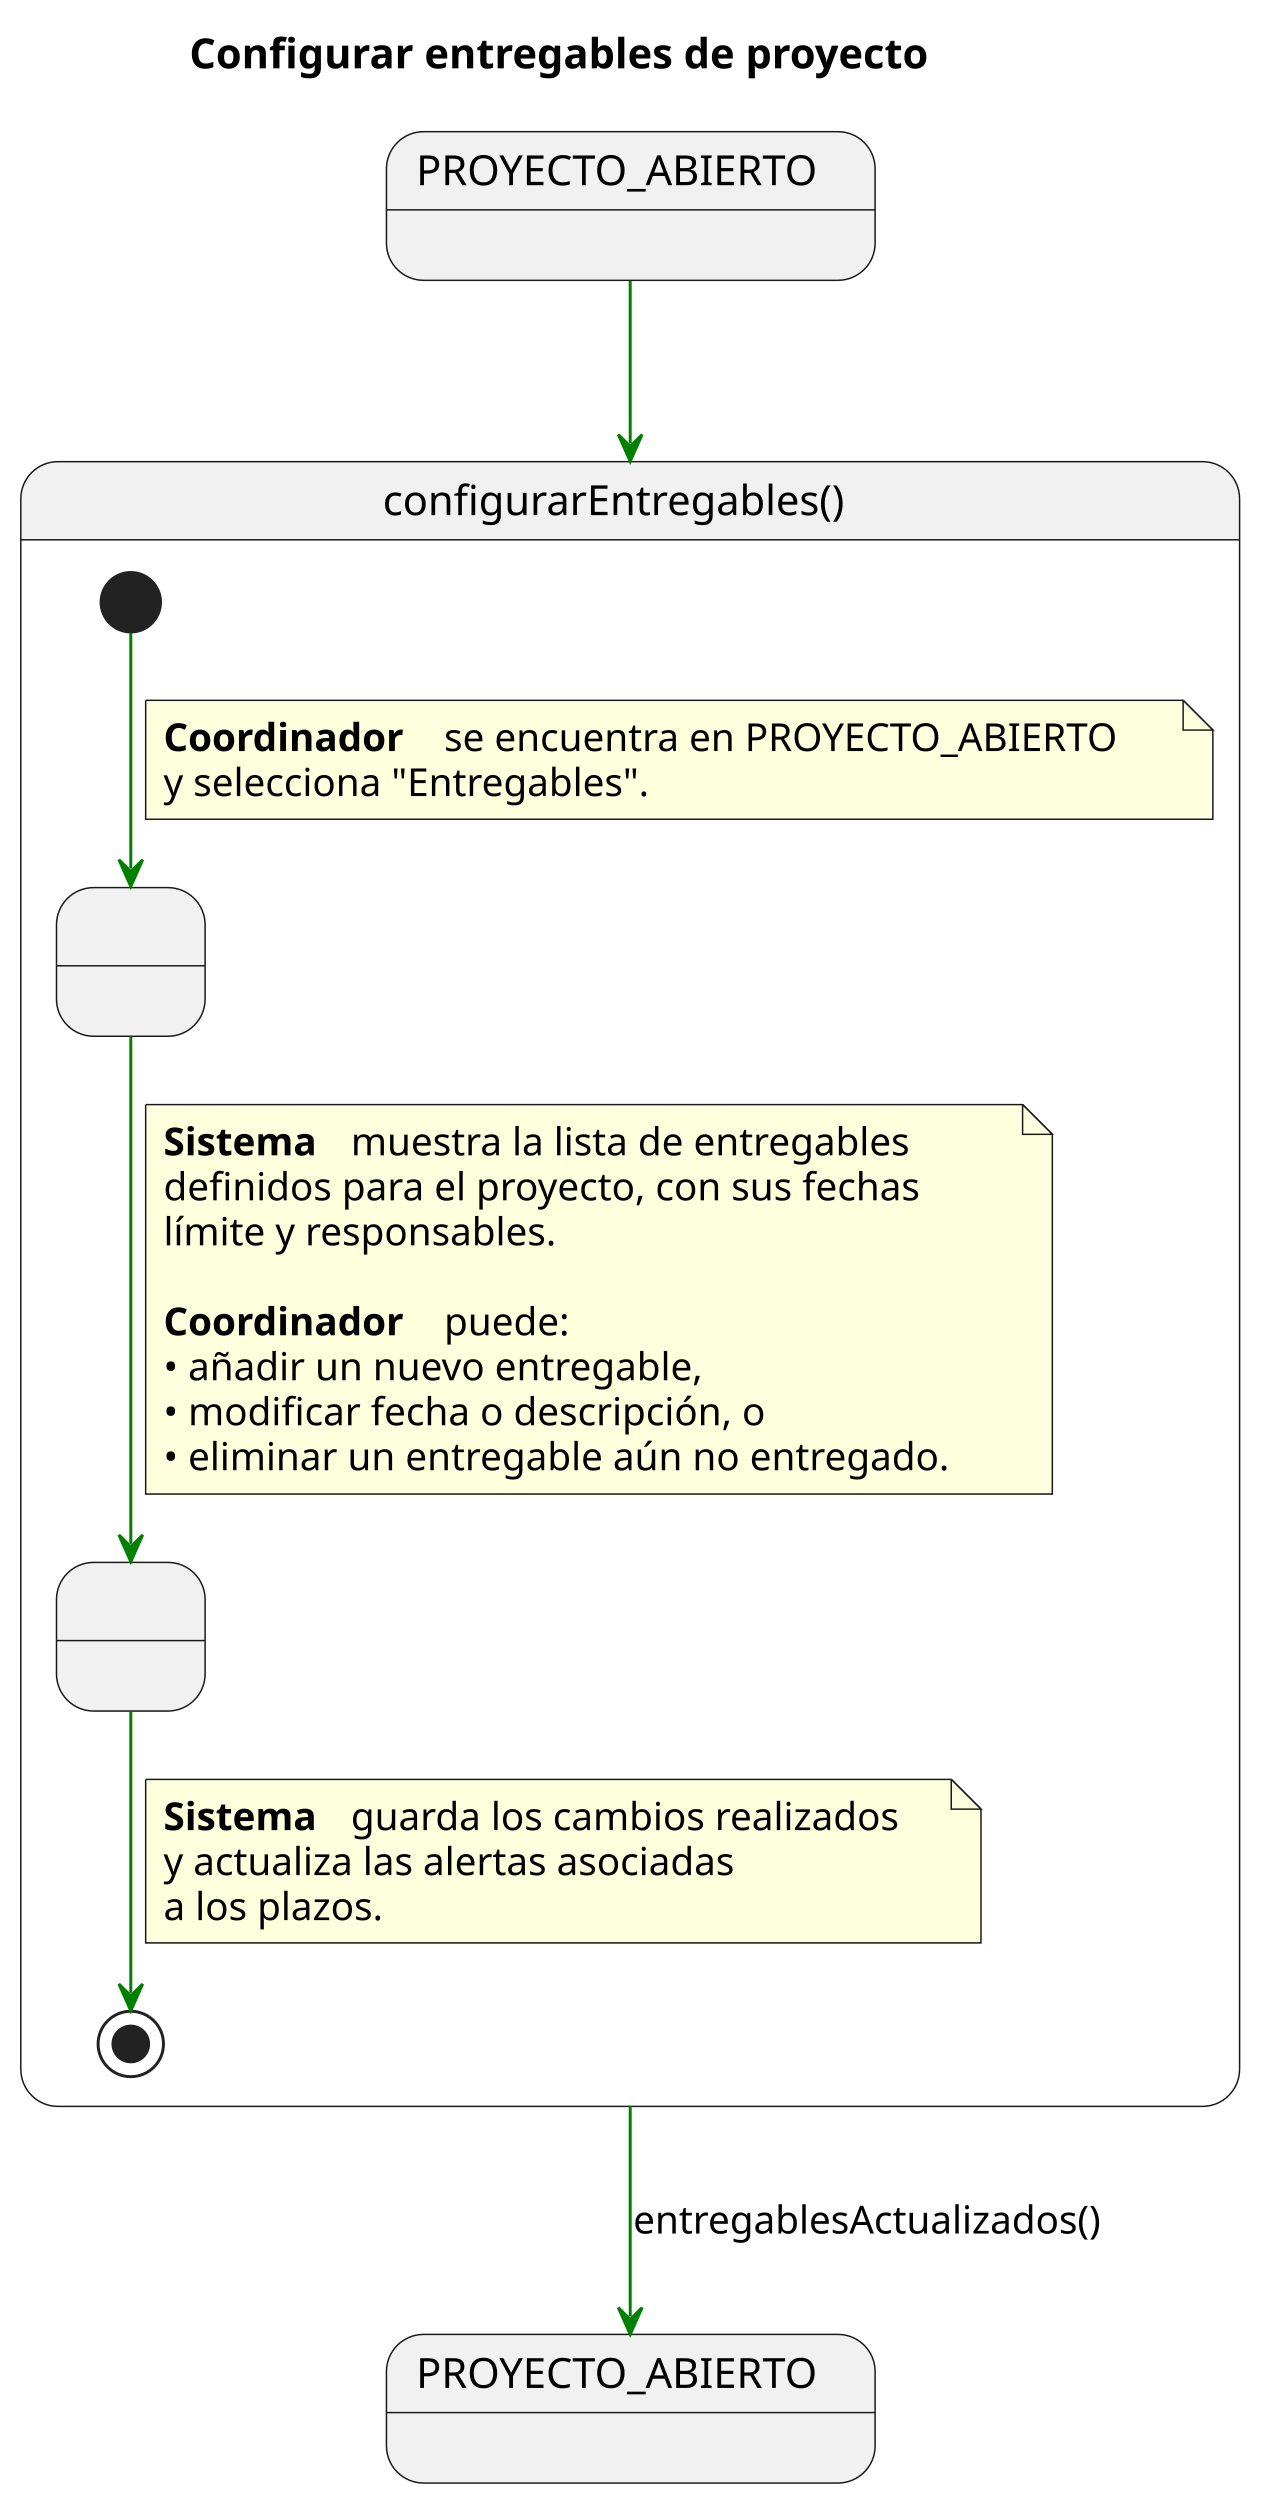
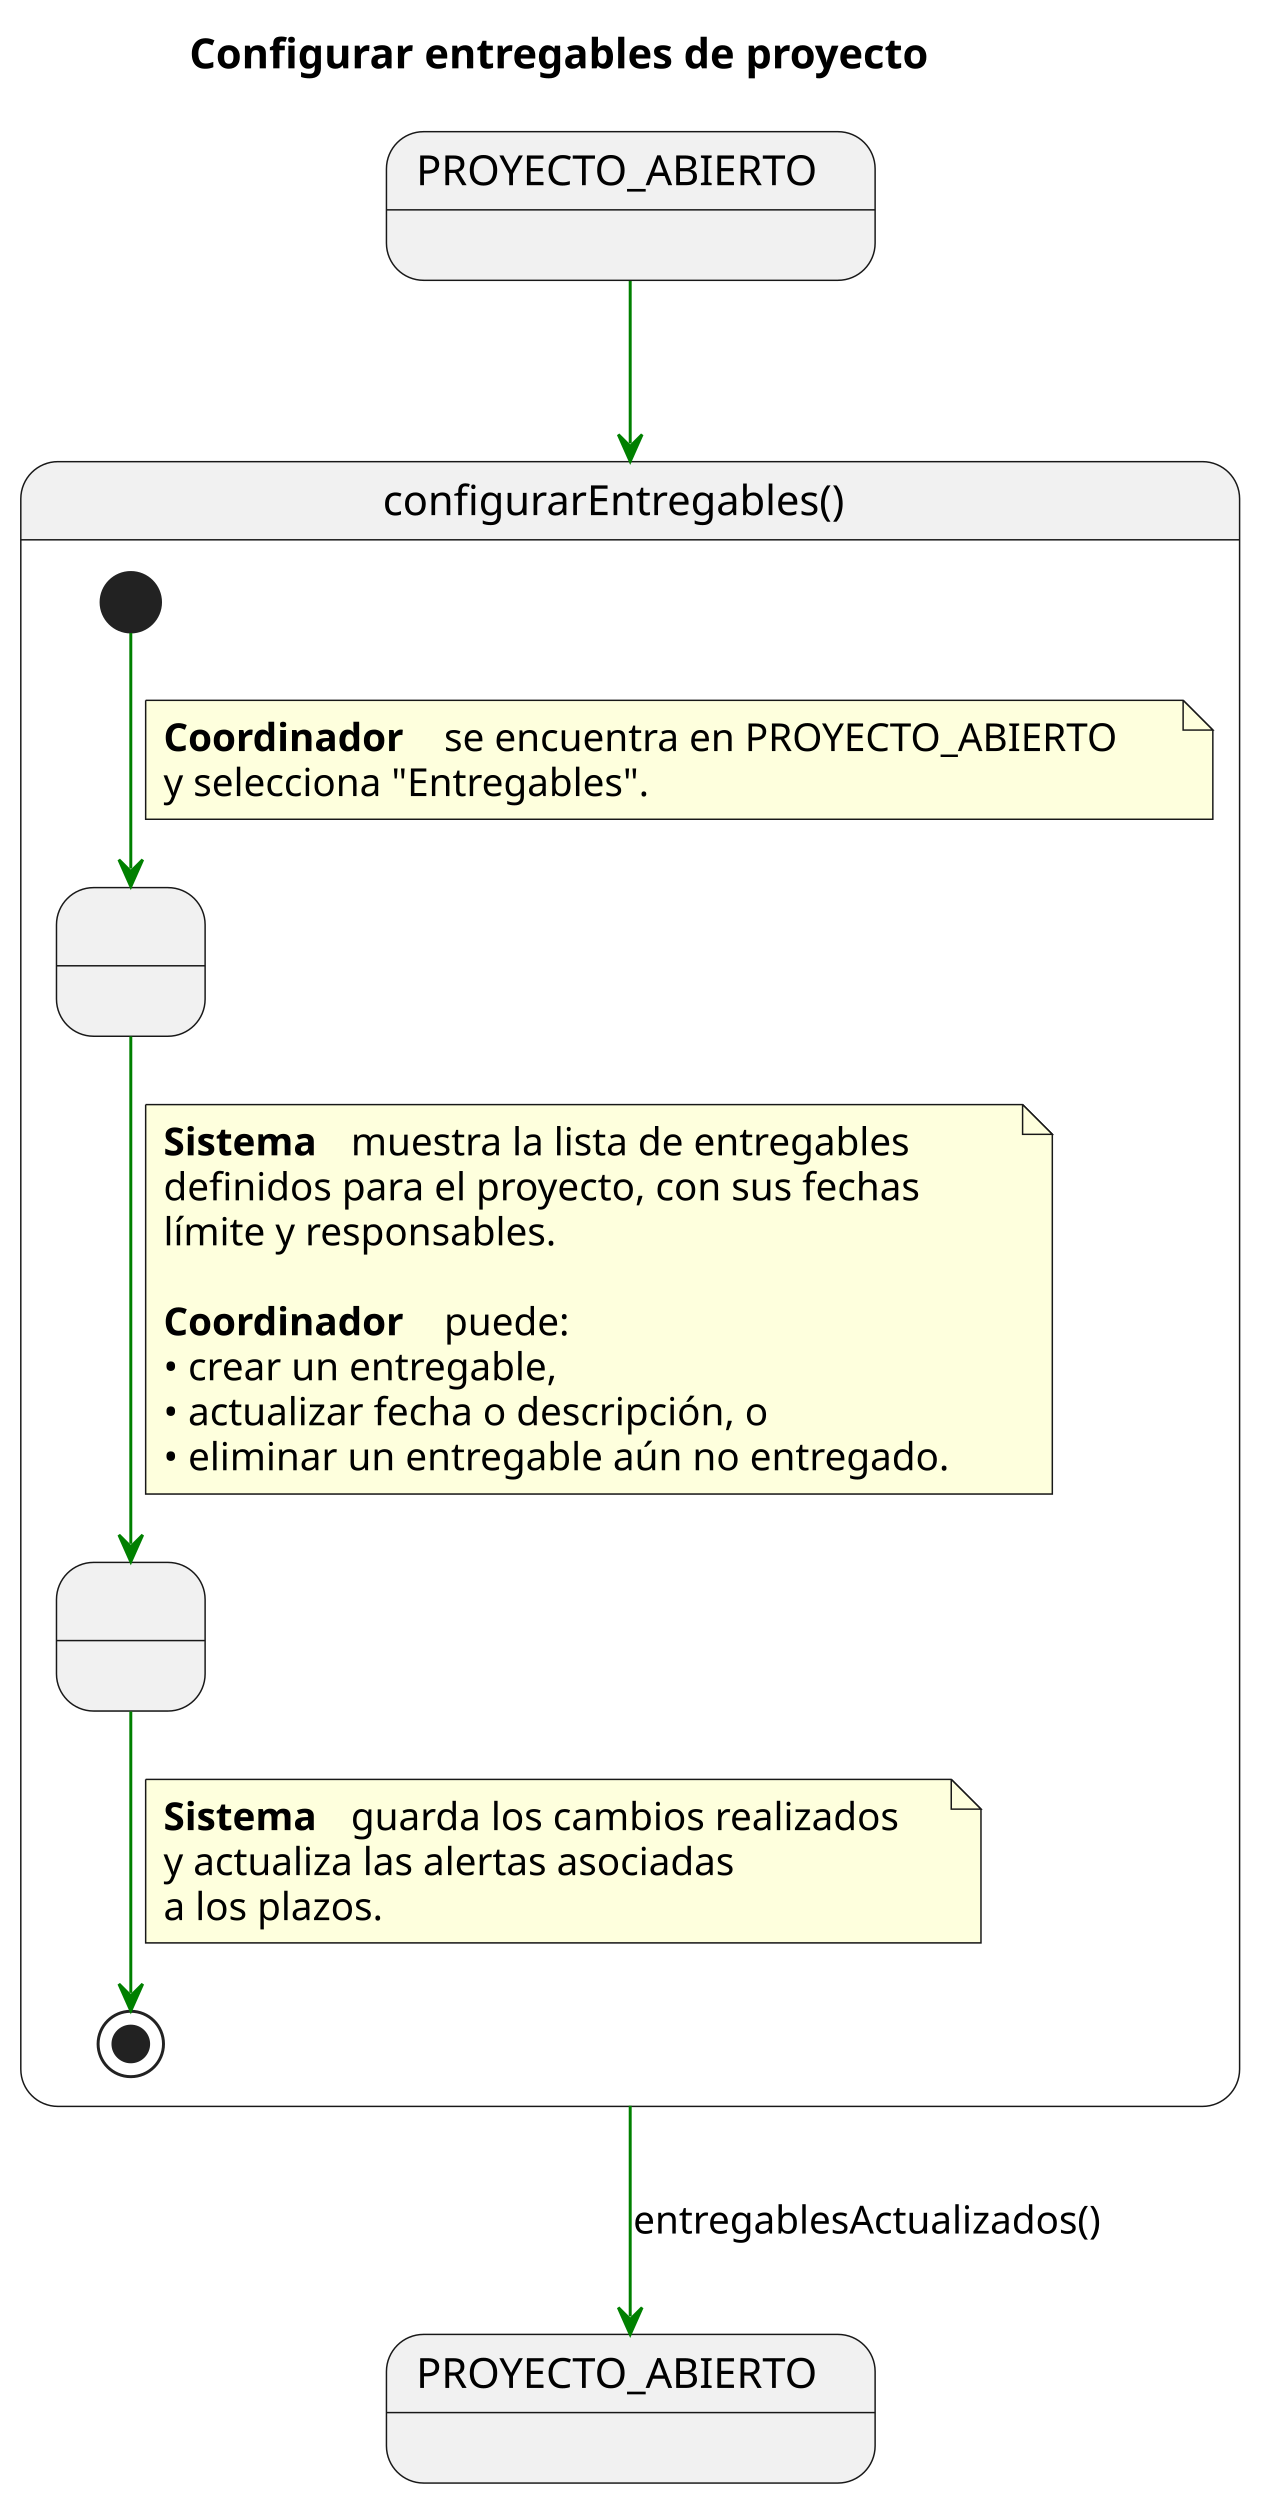
<svg xmlns="http://www.w3.org/2000/svg" contentStyleType="text/css" data-diagram-type="STATE" height="841px" preserveAspectRatio="none" style="width:430px;height:841px;background:#FFFFFF;" version="1.1" viewBox="0 0 430 841" width="430px" zoomAndPan="magnify">
  <defs />
  <g>
    <g class="title" data-source-line="1">
      <text fill="#000000" font-family="sans-serif" font-size="14" font-weight="bold" lengthAdjust="spacing" textLength="282.577" x="63.711" y="22.995">Configurar entregables de proyecto</text>
    </g>
    <g id="PROYECTO_ABIERTO_INICIAL">
      <rect fill="#F1F1F1" height="50" rx="12.5" ry="12.5" style="stroke:#181818;stroke-width:0.5;" width="164.389" x="130" y="44.297" />
      <line style="stroke:#181818;stroke-width:0.5;" x1="130" x2="294.389" y1="70.594" y2="70.594" />
      <text fill="#000000" font-family="sans-serif" font-size="14" lengthAdjust="spacing" textLength="144.389" x="140" y="62.292">PROYECTO_ABIERTO</text>
    </g>
    <g id="PROYECTO_ABIERTO_FINAL">
      <rect fill="#F1F1F1" height="50" rx="12.5" ry="12.5" style="stroke:#181818;stroke-width:0.5;" width="164.389" x="130" y="785.297" />
      <line style="stroke:#181818;stroke-width:0.5;" x1="130" x2="294.389" y1="811.594" y2="811.594" />
      <text fill="#000000" font-family="sans-serif" font-size="14" lengthAdjust="spacing" textLength="144.389" x="140" y="803.292">PROYECTO_ABIERTO</text>
    </g>
    <path d="M19.5,155.297 L404.5,155.297 A12.5,12.5 0 0 1 417,167.797 L417,181.594 L7,181.594 L7,167.797 A12.5,12.5 0 0 1 19.5,155.297" fill="#F1F1F1" />
    <rect fill="none" height="553.297" rx="12.5" ry="12.5" style="stroke:#181818;stroke-width:0.5;" width="410" x="7" y="155.297" />
    <line style="stroke:#181818;stroke-width:0.5;" x1="7" x2="417" y1="181.594" y2="181.594" />
    <text fill="#000000" font-family="sans-serif" font-size="14" lengthAdjust="spacing" textLength="166.455" x="128.773" y="173.292">configurarEntregables()</text>
-     <g id="configurarEntregables.VerListaEntregables">
+     <g id="configurarEntregables.ConsultarListaEntregables">
      <rect fill="#F1F1F1" height="50" rx="12.5" ry="12.5" style="stroke:#181818;stroke-width:0.5;" width="50" x="19" y="298.594" />
      <line style="stroke:#181818;stroke-width:0.5;" x1="19" x2="69" y1="324.891" y2="324.891" />
      <text fill="#000000" font-family="sans-serif" font-size="14" lengthAdjust="spacing" textLength="4.45" x="41.775" y="316.589"> </text>
    </g>
-     <g id="configurarEntregables.EditarEntregables">
+     <g id="configurarEntregables.ActualizarEntregables">
      <rect fill="#F1F1F1" height="50" rx="12.5" ry="12.5" style="stroke:#181818;stroke-width:0.5;" width="50" x="19" y="525.594" />
      <line style="stroke:#181818;stroke-width:0.5;" x1="19" x2="69" y1="551.891" y2="551.891" />
      <text fill="#000000" font-family="sans-serif" font-size="14" lengthAdjust="spacing" textLength="4.45" x="41.775" y="543.589"> </text>
    </g>
    <ellipse cx="44" cy="202.594" fill="#222222" rx="10" ry="10" style="stroke:#222222;stroke-width:1;" />
    <ellipse cx="44" cy="687.594" fill="none" rx="11" ry="11" style="stroke:#222222;stroke-width:1;" />
    <ellipse cx="44" cy="687.594" fill="#222222" rx="6" ry="6" style="stroke:#222222;stroke-width:1;" />
-     <g class="link" data-entity-1=".start.configurarEntregables" data-entity-2="VerListaEntregables" data-source-line="14" data-uid="lnk4" id="link_.start.configurarEntregables_VerListaEntregables">
-       <path d="M44,212.934 C44,231.124 44,265.834 44,292.204" fill="none" id="*start*configurarEntregables-to-VerListaEntregables" style="stroke:#008000;stroke-width:1;" />
+     <g class="link" data-entity-1=".start.configurarEntregables" data-entity-2="ConsultarListaEntregables" data-source-line="14" data-uid="lnk4" id="link_.start.configurarEntregables_ConsultarListaEntregables">
+       <path d="M44,212.934 C44,231.124 44,265.834 44,292.204" fill="none" id="*start*configurarEntregables-to-ConsultarListaEntregables" style="stroke:#008000;stroke-width:1;" />
      <polygon fill="#008000" points="44,298.204,48,289.204,44,293.204,40,289.204,44,298.204" style="stroke:#008000;stroke-width:1;" />
      <path d="M49,235.594 L49,275.594 L408,275.594 L408,245.594 L398,235.594 L49,235.594" fill="#FEFFDD" style="stroke:#181818;stroke-width:0.5;" />
      <path d="M398,235.594 L398,245.594 L408,245.594 L398,235.594" fill="#FEFFDD" style="stroke:#181818;stroke-width:0.5;" />
      <text fill="#000000" font-family="sans-serif" font-size="13" font-weight="bold" lengthAdjust="spacing" textLength="90.251" x="55" y="252.661">Coordinador</text>
      <text fill="#000000" font-family="sans-serif" font-size="13" lengthAdjust="spacing" textLength="243.75" x="149.383" y="252.661">se encuentra en PROYECTO_ABIERTO</text>
      <text fill="#000000" font-family="sans-serif" font-size="13" lengthAdjust="spacing" textLength="178.242" x="55" y="267.793">y selecciona "Entregables".</text>
    </g>
-     <g class="link" data-entity-1="VerListaEntregables" data-entity-2="EditarEntregables" data-source-line="20" data-uid="lnk5" id="link_VerListaEntregables_EditarEntregables">
-       <path d="M44,348.674 C44,391.864 44,476.034 44,519.344" fill="none" id="VerListaEntregables-to-EditarEntregables" style="stroke:#008000;stroke-width:1;" />
+     <g class="link" data-entity-1="ConsultarListaEntregables" data-entity-2="ActualizarEntregables" data-source-line="20" data-uid="lnk5" id="link_ConsultarListaEntregables_ActualizarEntregables">
+       <path d="M44,348.674 C44,391.864 44,476.034 44,519.344" fill="none" id="ConsultarListaEntregables-to-ActualizarEntregables" style="stroke:#008000;stroke-width:1;" />
      <polygon fill="#008000" points="44,525.344,48,516.344,44,520.344,40,516.344,44,525.344" style="stroke:#008000;stroke-width:1;" />
      <path d="M49,371.594 L49,502.594 L354,502.594 L354,381.594 L344,371.594 L49,371.594" fill="#FEFFDD" style="stroke:#181818;stroke-width:0.5;" />
      <path d="M344,371.594 L344,381.594 L354,381.594 L344,371.594" fill="#FEFFDD" style="stroke:#181818;stroke-width:0.5;" />
      <text fill="#000000" font-family="sans-serif" font-size="13" font-weight="bold" lengthAdjust="spacing" textLength="58.906" x="55" y="388.661">Sistema</text>
      <text fill="#000000" font-family="sans-serif" font-size="13" lengthAdjust="spacing" textLength="203.03" x="118.039" y="388.661">muestra la lista de entregables</text>
      <text fill="#000000" font-family="sans-serif" font-size="13" lengthAdjust="spacing" textLength="274.6" x="55" y="403.793">definidos para el proyecto, con sus fechas</text>
      <text fill="#000000" font-family="sans-serif" font-size="13" lengthAdjust="spacing" textLength="142.619" x="55" y="418.926">límite y responsables.</text>
      <text fill="#000000" font-family="sans-serif" font-size="13" lengthAdjust="spacing" textLength="4.132" x="55" y="434.059"> </text>
      <text fill="#000000" font-family="sans-serif" font-size="13" font-weight="bold" lengthAdjust="spacing" textLength="90.251" x="55" y="449.192">Coordinador</text>
      <text fill="#000000" font-family="sans-serif" font-size="13" lengthAdjust="spacing" textLength="45.119" x="149.383" y="449.192">puede:</text>
-       <text fill="#000000" font-family="sans-serif" font-size="13" lengthAdjust="spacing" textLength="197.069" x="55" y="464.325">• añadir un nuevo entregable,</text>
-       <text fill="#000000" font-family="sans-serif" font-size="13" lengthAdjust="spacing" textLength="219.756" x="55" y="479.457">• modificar fecha o descripción, o</text>
+       <text fill="#000000" font-family="sans-serif" font-size="13" lengthAdjust="spacing" textLength="145.234" x="55" y="464.325">• crear un entregable,</text>
+       <text fill="#000000" font-family="sans-serif" font-size="13" lengthAdjust="spacing" textLength="222.403" x="55" y="479.457">• actualizar fecha o descripción, o</text>
      <text fill="#000000" font-family="sans-serif" font-size="13" lengthAdjust="spacing" textLength="284.616" x="55" y="494.59">• eliminar un entregable aún no entregado.</text>
    </g>
-     <g class="link" data-entity-1="EditarEntregables" data-entity-2=".end.configurarEntregables" data-source-line="32" data-uid="lnk7" id="link_EditarEntregables_.end.configurarEntregables">
-       <path d="M44,575.734 C44,605.614 44,649.154 44,670.404" fill="none" id="EditarEntregables-to-*end*configurarEntregables" style="stroke:#008000;stroke-width:1;" />
+     <g class="link" data-entity-1="ActualizarEntregables" data-entity-2=".end.configurarEntregables" data-source-line="32" data-uid="lnk7" id="link_ActualizarEntregables_.end.configurarEntregables">
+       <path d="M44,575.734 C44,605.614 44,649.154 44,670.404" fill="none" id="ActualizarEntregables-to-*end*configurarEntregables" style="stroke:#008000;stroke-width:1;" />
      <polygon fill="#008000" points="44,676.404,48,667.404,44,671.404,40,667.404,44,676.404" style="stroke:#008000;stroke-width:1;" />
      <path d="M49,598.594 L49,653.594 L330,653.594 L330,608.594 L320,598.594 L49,598.594" fill="#FEFFDD" style="stroke:#181818;stroke-width:0.5;" />
      <path d="M320,598.594 L320,608.594 L330,608.594 L320,598.594" fill="#FEFFDD" style="stroke:#181818;stroke-width:0.5;" />
      <text fill="#000000" font-family="sans-serif" font-size="13" font-weight="bold" lengthAdjust="spacing" textLength="58.906" x="55" y="615.661">Sistema</text>
      <text fill="#000000" font-family="sans-serif" font-size="13" lengthAdjust="spacing" textLength="197.425" x="118.039" y="615.661">guarda los cambios realizados</text>
      <text fill="#000000" font-family="sans-serif" font-size="13" lengthAdjust="spacing" textLength="210.171" x="55" y="630.793">y actualiza las alertas asociadas</text>
      <text fill="#000000" font-family="sans-serif" font-size="13" lengthAdjust="spacing" textLength="80.082" x="55" y="645.926">a los plazos.</text>
    </g>
    <g class="link" data-entity-1="PROYECTO_ABIERTO_INICIAL" data-entity-2="configurarEntregables" data-source-line="7" data-uid="lnk2" id="link_PROYECTO_ABIERTO_INICIAL_configurarEntregables">
      <path d="M212,94.507 C212,109.587 212,124.737 212,149.177" fill="none" id="PROYECTO_ABIERTO_INICIAL-to-configurarEntregables" style="stroke:#008000;stroke-width:1;" />
      <polygon fill="#008000" points="212,155.177,216,146.177,212,150.177,208,146.177,212,155.177" style="stroke:#008000;stroke-width:1;" />
    </g>
    <g class="link" data-entity-1="configurarEntregables" data-entity-2="PROYECTO_ABIERTO_FINAL" data-source-line="40" data-uid="lnk8" id="link_configurarEntregables_PROYECTO_ABIERTO_FINAL">
      <path d="M212,708.397 C212,739.797 212,761.027 212,779.267" fill="none" id="configurarEntregables-to-PROYECTO_ABIERTO_FINAL" style="stroke:#008000;stroke-width:1;" />
      <polygon fill="#008000" points="212,785.267,216,776.267,212,780.267,208,776.267,212,785.267" style="stroke:#008000;stroke-width:1;" />
      <text fill="#000000" font-family="sans-serif" font-size="13" lengthAdjust="spacing" textLength="170.009" x="213" y="751.364">entregablesActualizados()</text>
    </g>
  </g>
</svg>
